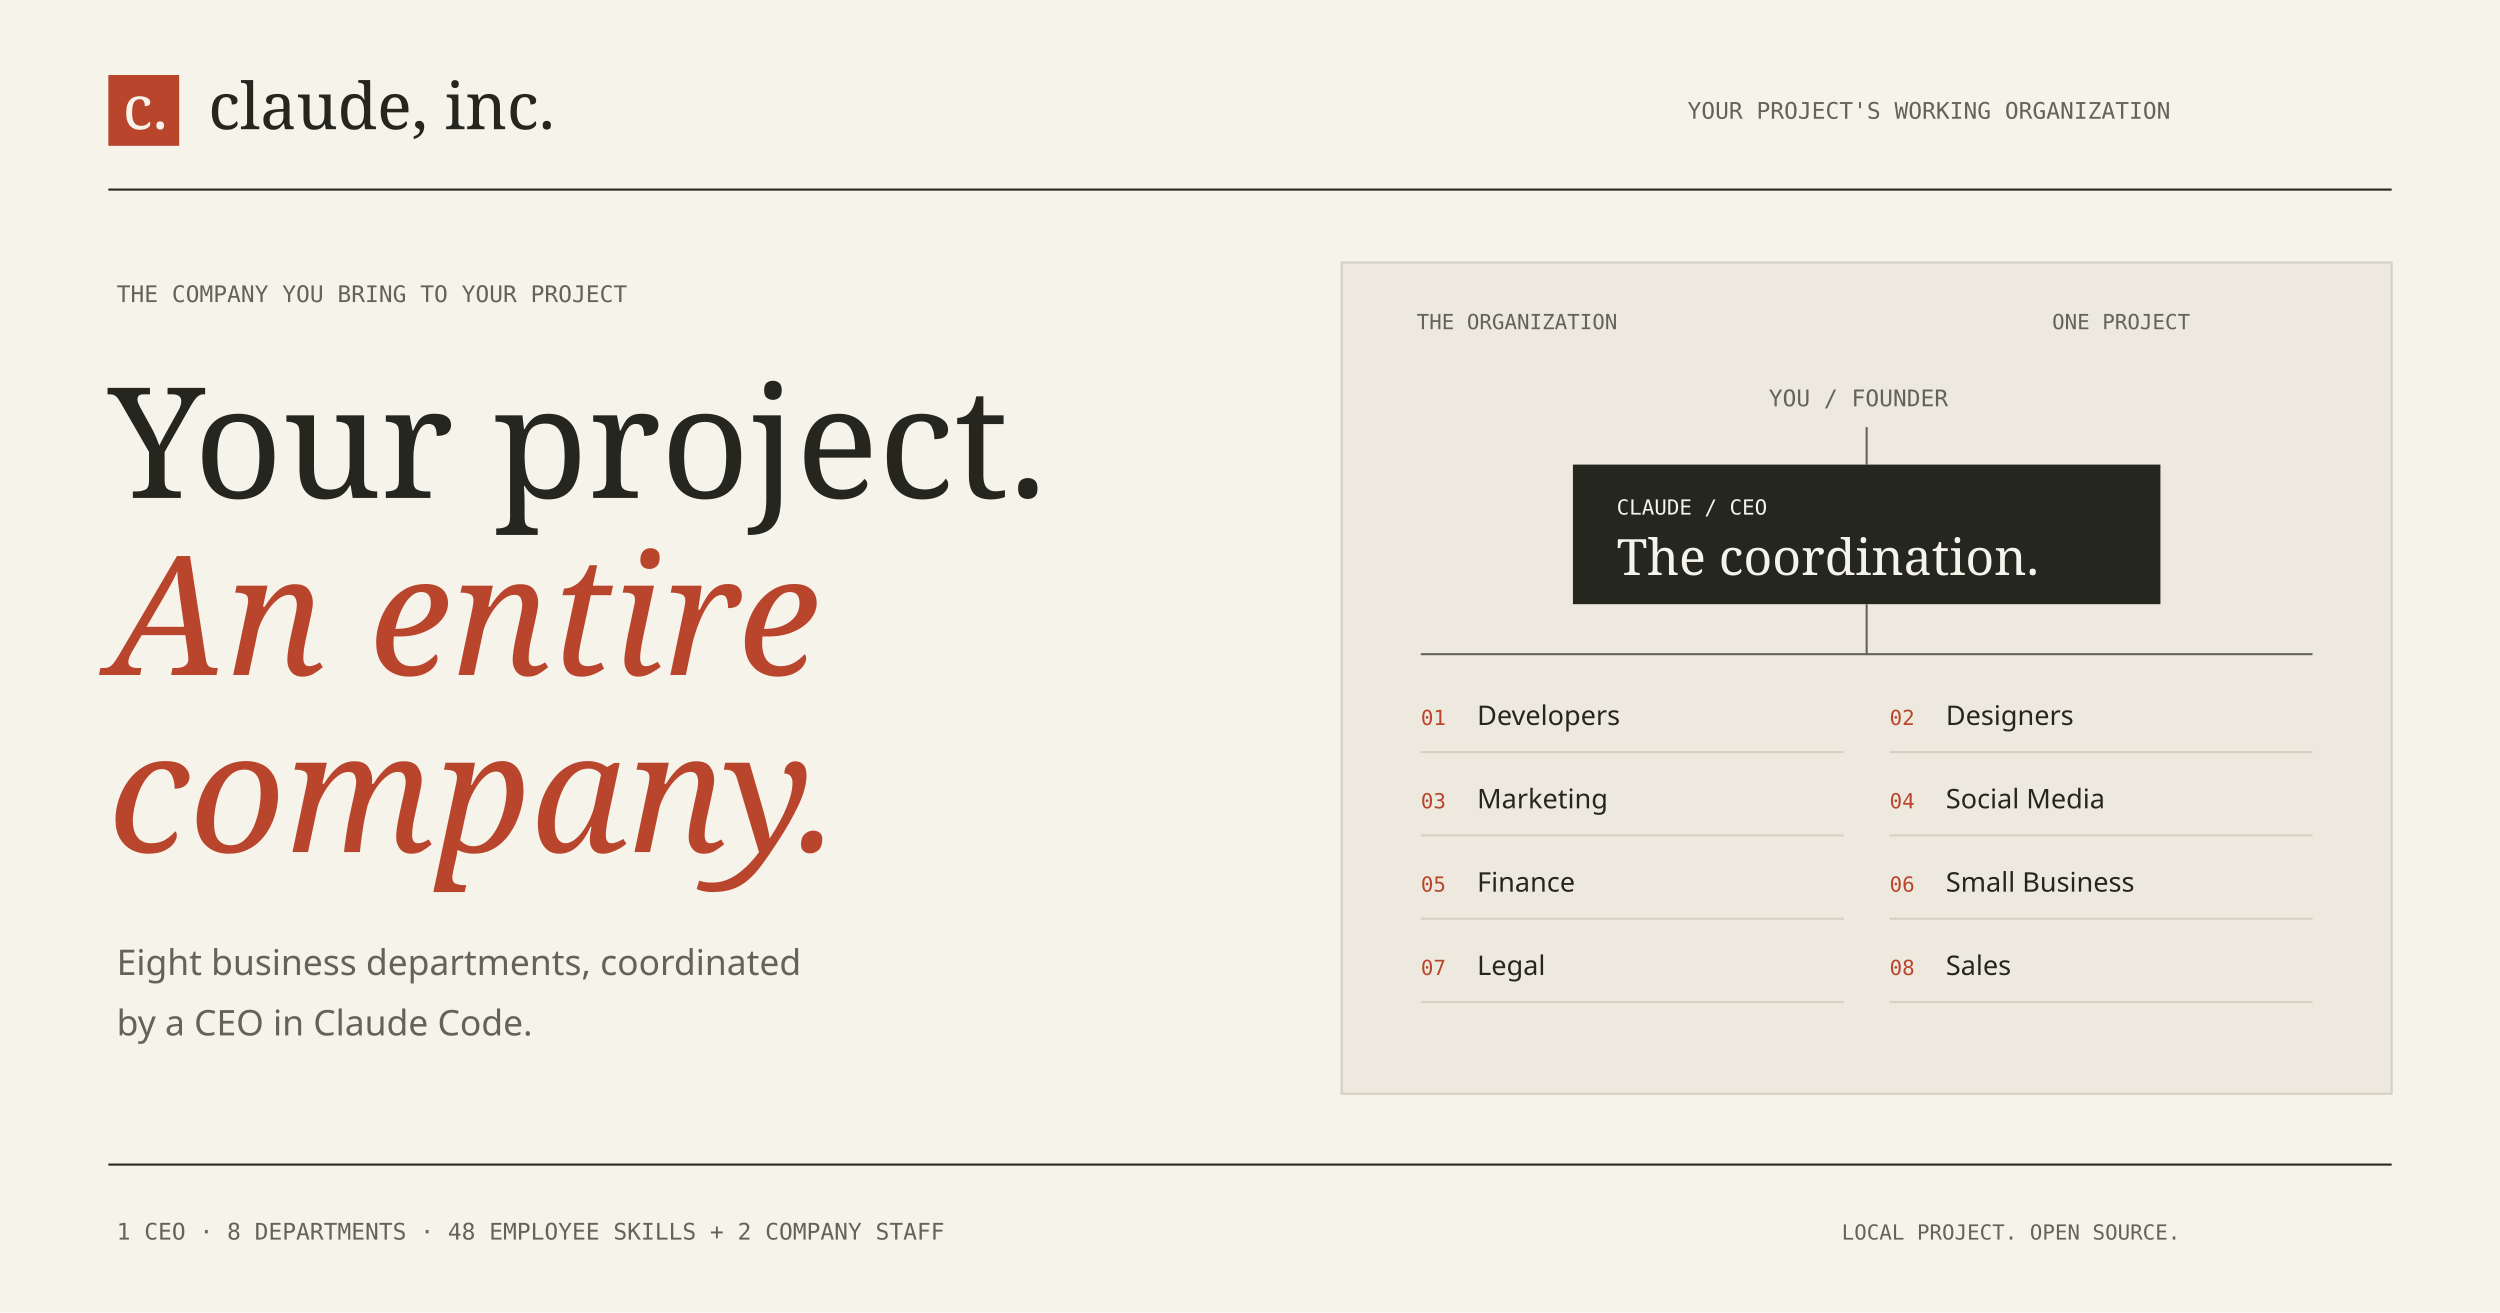
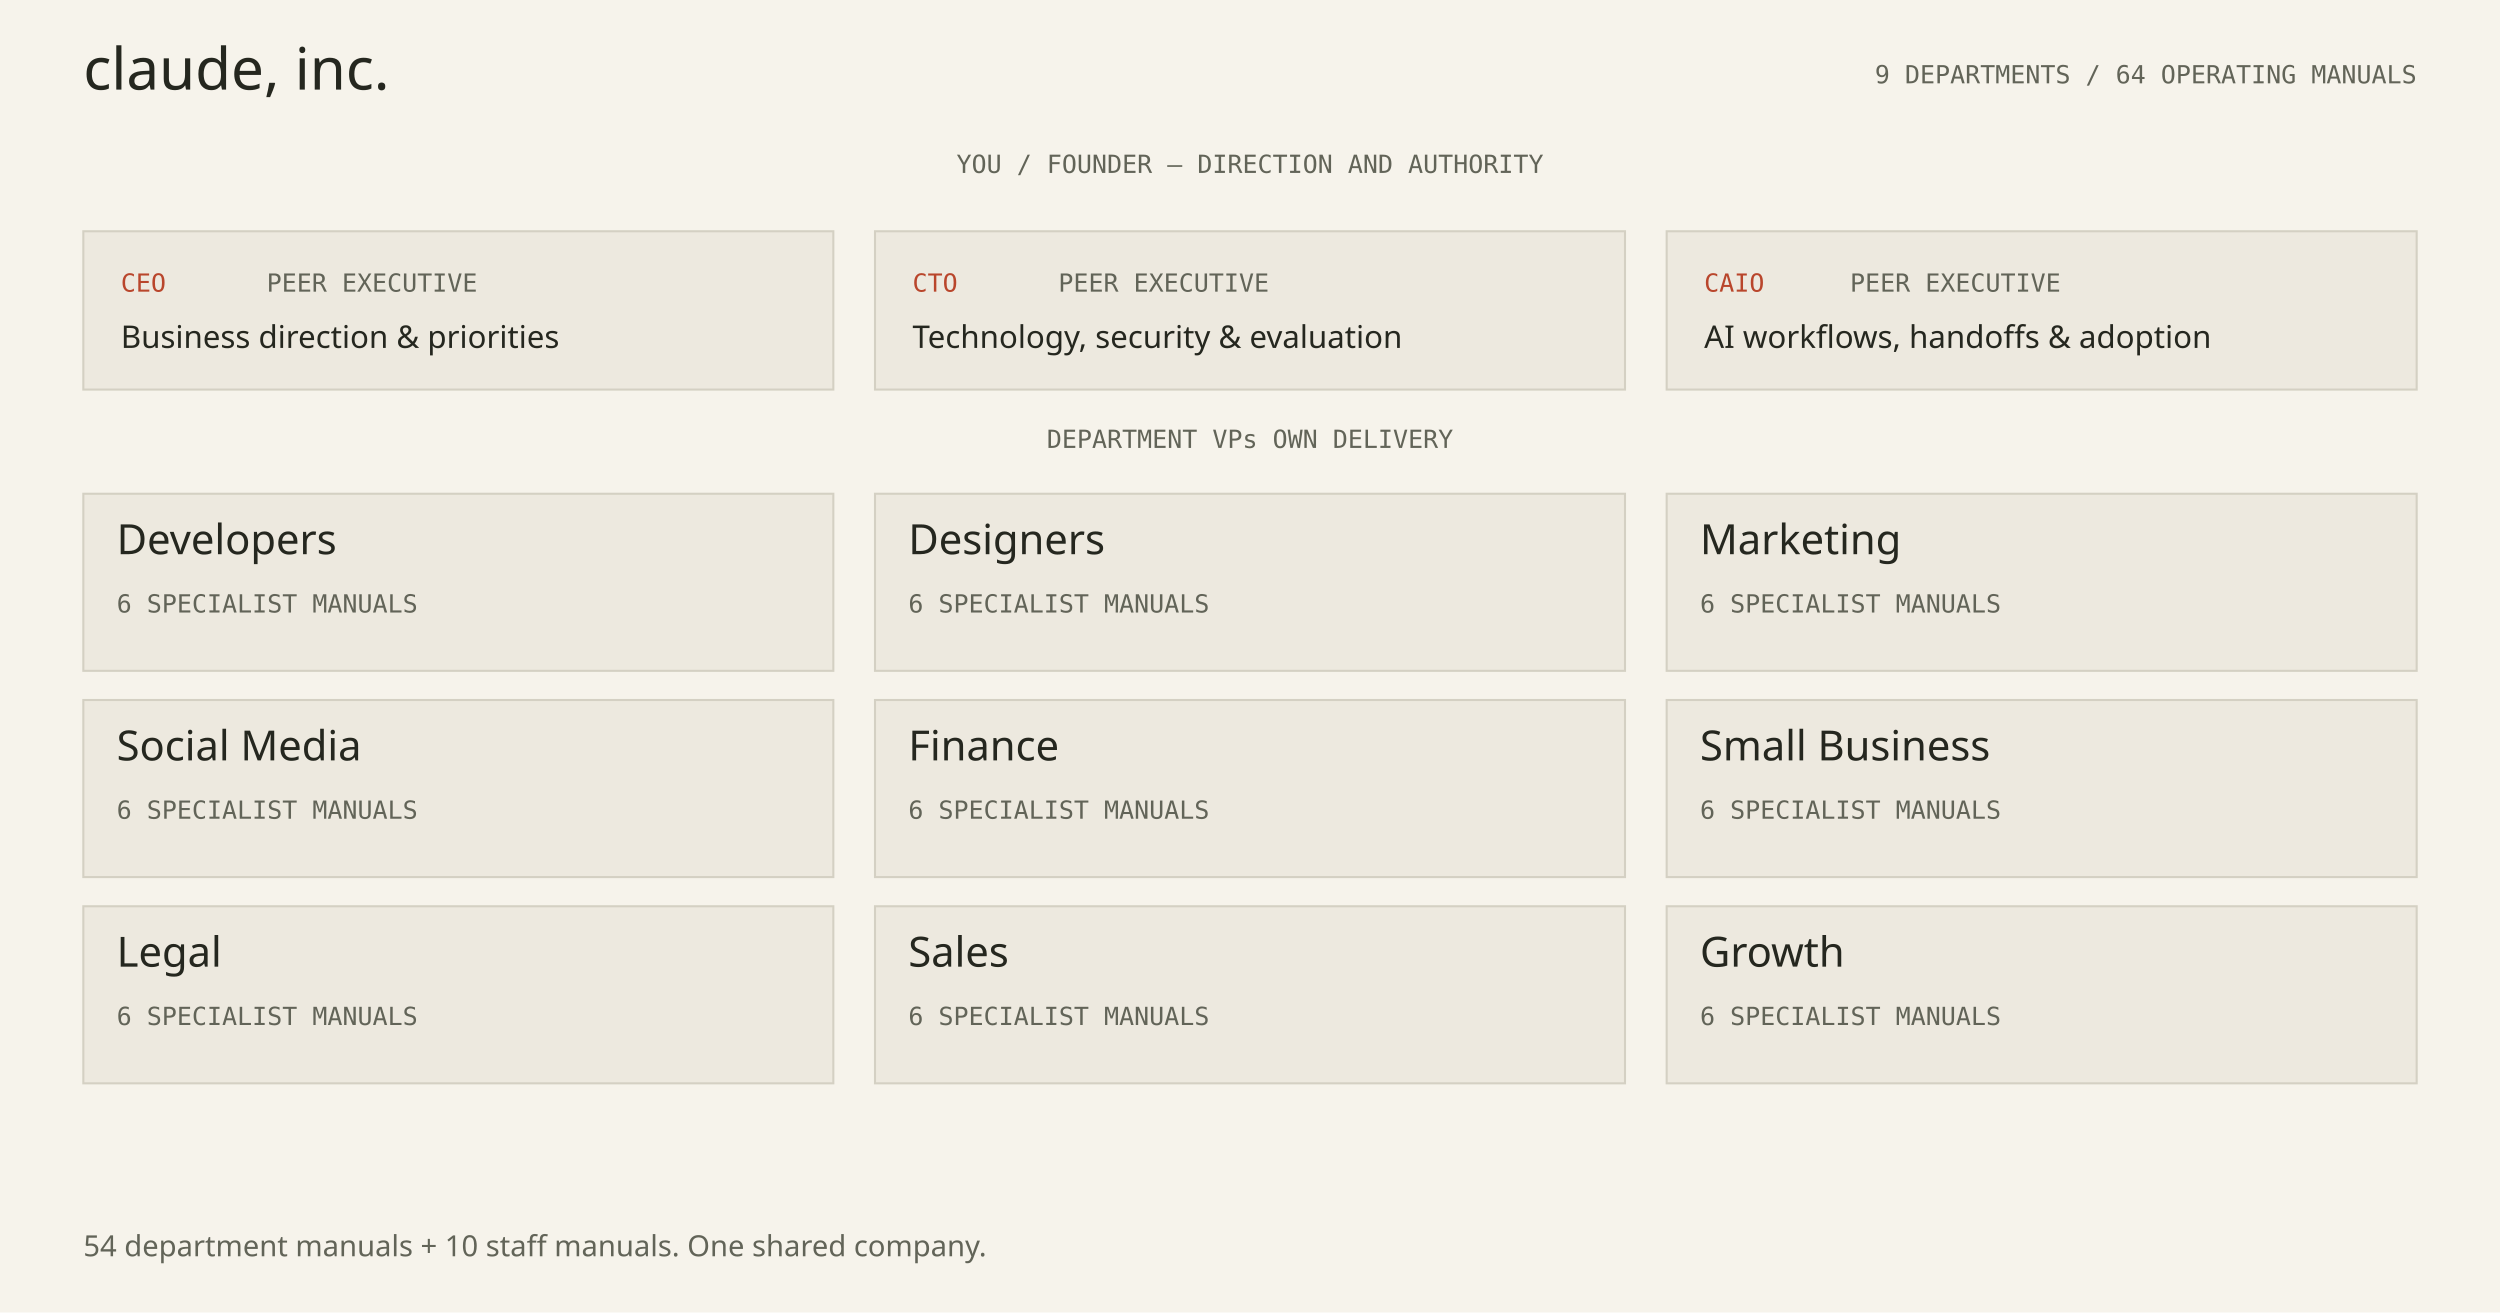
- <svg xmlns="http://www.w3.org/2000/svg" width="1200" height="630" viewBox="0 0 1200 630" role="img" aria-labelledby="title desc">
-   <rect x="0" y="0" width="1200" height="630" fill="#f6f3eb" />
-   <rect x="52" y="36" width="34" height="34" fill="#b9462c" />
-   <text x="59" y="62" fill="#f6f3eb" font-family="Georgia, serif" font-size="29">c.</text>
-   <text x="100" y="62" fill="#25271f" font-family="Georgia, serif" font-size="31">claude, inc.</text>
-   <text x="810" y="57" fill="#626458" font-family="Consolas, monospace" font-size="11">YOUR PROJECT'S WORKING ORGANIZATION</text>
-   <path d="M52 91H1148" stroke="#25271f" />
-   <text x="56" y="145" fill="#626458" font-family="Consolas, monospace" font-size="11">THE COMPANY YOU BRING TO YOUR PROJECT</text>
-   <text x="52" y="239" fill="#25271f" font-family="Georgia, serif" font-size="74">Your project.</text>
-   <text x="52" y="324" fill="#b9462c" font-family="Georgia, serif" font-size="80" font-style="italic">An entire</text>
-   <text x="52" y="409" fill="#b9462c" font-family="Georgia, serif" font-size="80" font-style="italic">company.</text>
-   <text x="56" y="468" fill="#626458" font-family="Trebuchet MS, sans-serif" font-size="17">Eight business departments, coordinated</text>
-   <text x="56" y="497" fill="#626458" font-family="Trebuchet MS, sans-serif" font-size="17">by a CEO in Claude Code.</text>
-   <rect x="644" y="126" width="504" height="399" fill="#ede9df" stroke="#d4d0c3" />
-   <text x="680" y="158" fill="#626458" font-family="Consolas, monospace" font-size="10">THE ORGANIZATION</text>
-   <text x="985" y="158" fill="#626458" font-family="Consolas, monospace" font-size="10">ONE PROJECT</text>
-   <text x="849" y="195" fill="#626458" font-family="Consolas, monospace" font-size="11">YOU / FOUNDER</text>
-   <path d="M896 205L896 223" stroke="#626458" />
-   <rect x="755" y="223" width="282" height="67" fill="#25271f" />
-   <text x="776" y="247" fill="#f6f3eb" font-family="Consolas, monospace" font-size="10">CLAUDE / CEO</text>
-   <text x="776" y="276" fill="#f6f3eb" font-family="Georgia, serif" font-size="24">The coordination.</text>
-   <path d="M896 290L896 314" stroke="#626458" />
-   <path d="M682 314H1110" stroke="#626458" />
-   <text x="682" y="348" fill="#b9462c" font-family="Consolas, monospace" font-size="10">01</text>
-   <text x="709" y="348" fill="#25271f" font-family="Trebuchet MS, sans-serif" font-size="13">Developers</text>
-   <path d="M682 361H885" stroke="#d4d0c3" />
-   <text x="907" y="348" fill="#b9462c" font-family="Consolas, monospace" font-size="10">02</text>
-   <text x="934" y="348" fill="#25271f" font-family="Trebuchet MS, sans-serif" font-size="13">Designers</text>
-   <path d="M907 361H1110" stroke="#d4d0c3" />
-   <text x="682" y="388" fill="#b9462c" font-family="Consolas, monospace" font-size="10">03</text>
-   <text x="709" y="388" fill="#25271f" font-family="Trebuchet MS, sans-serif" font-size="13">Marketing</text>
-   <path d="M682 401H885" stroke="#d4d0c3" />
-   <text x="907" y="388" fill="#b9462c" font-family="Consolas, monospace" font-size="10">04</text>
-   <text x="934" y="388" fill="#25271f" font-family="Trebuchet MS, sans-serif" font-size="13">Social Media</text>
-   <path d="M907 401H1110" stroke="#d4d0c3" />
-   <text x="682" y="428" fill="#b9462c" font-family="Consolas, monospace" font-size="10">05</text>
-   <text x="709" y="428" fill="#25271f" font-family="Trebuchet MS, sans-serif" font-size="13">Finance</text>
-   <path d="M682 441H885" stroke="#d4d0c3" />
-   <text x="907" y="428" fill="#b9462c" font-family="Consolas, monospace" font-size="10">06</text>
-   <text x="934" y="428" fill="#25271f" font-family="Trebuchet MS, sans-serif" font-size="13">Small Business</text>
-   <path d="M907 441H1110" stroke="#d4d0c3" />
-   <text x="682" y="468" fill="#b9462c" font-family="Consolas, monospace" font-size="10">07</text>
-   <text x="709" y="468" fill="#25271f" font-family="Trebuchet MS, sans-serif" font-size="13">Legal</text>
-   <path d="M682 481H885" stroke="#d4d0c3" />
-   <text x="907" y="468" fill="#b9462c" font-family="Consolas, monospace" font-size="10">08</text>
-   <text x="934" y="468" fill="#25271f" font-family="Trebuchet MS, sans-serif" font-size="13">Sales</text>
-   <path d="M907 481H1110" stroke="#d4d0c3" />
-   <path d="M52 559H1148" stroke="#25271f" />
-   <text x="56" y="595" fill="#626458" font-family="Consolas, monospace" font-size="11">1 CEO · 8 DEPARTMENTS · 48 EMPLOYEE SKILLS + 2 COMPANY STAFF</text>
-   <text x="884" y="595" fill="#626458" font-family="Consolas, monospace" font-size="10">LOCAL PROJECT. OPEN SOURCE.</text>
+ <svg xmlns="http://www.w3.org/2000/svg" width="1200" height="630" viewBox="0 0 1200 630" role="img" aria-labelledby="title description">
+   <style>text{font-family:Trebuchet MS,Segoe UI,sans-serif;fill:#25271f}.muted{fill:#626458}.accent{fill:#b9462c}.label{font-family:Consolas,monospace;font-size:12px}.rule{fill:none;stroke:#b9b5a7}.card{fill:#ede9df;stroke:#d4d0c3}</style>
+   <rect width="1200" height="630" fill="#f6f3eb" />
+   <text x="40" y="43" font-size="28" class="" text-anchor="start">claude, inc.</text>
+   <text x="1160" y="40" font-size="12" class="label muted" text-anchor="end">9 DEPARTMENTS / 64 OPERATING MANUALS</text>
+   <text x="600" y="83" font-size="12" class="label muted" text-anchor="middle">YOU / FOUNDER — DIRECTION AND AUTHORITY</text>
+   <rect x="40" y="111" width="360" height="76" class="card" />
+   <text x="58" y="140" font-size="12" class="label accent" text-anchor="start">CEO</text>
+   <text x="128" y="140" font-size="12" class="label muted" text-anchor="start">PEER EXECUTIVE</text>
+   <text x="58" y="167" font-size="15" class="" text-anchor="start">Business direction &amp; priorities</text>
+   <rect x="420" y="111" width="360" height="76" class="card" />
+   <text x="438" y="140" font-size="12" class="label accent" text-anchor="start">CTO</text>
+   <text x="508" y="140" font-size="12" class="label muted" text-anchor="start">PEER EXECUTIVE</text>
+   <text x="438" y="167" font-size="15" class="" text-anchor="start">Technology, security &amp; evaluation</text>
+   <rect x="800" y="111" width="360" height="76" class="card" />
+   <text x="818" y="140" font-size="12" class="label accent" text-anchor="start">CAIO</text>
+   <text x="888" y="140" font-size="12" class="label muted" text-anchor="start">PEER EXECUTIVE</text>
+   <text x="818" y="167" font-size="15" class="" text-anchor="start">AI workflows, handoffs &amp; adoption</text>
+   <text x="600" y="215" font-size="12" class="label muted" text-anchor="middle">DEPARTMENT VPs OWN DELIVERY</text>
+   <rect x="40" y="237" width="360" height="85" class="card" />
+   <text x="56" y="266" font-size="20" class="" text-anchor="start">Developers</text>
+   <text x="56" y="294" font-size="12" class="label muted" text-anchor="start">6 SPECIALIST MANUALS</text>
+   <rect x="420" y="237" width="360" height="85" class="card" />
+   <text x="436" y="266" font-size="20" class="" text-anchor="start">Designers</text>
+   <text x="436" y="294" font-size="12" class="label muted" text-anchor="start">6 SPECIALIST MANUALS</text>
+   <rect x="800" y="237" width="360" height="85" class="card" />
+   <text x="816" y="266" font-size="20" class="" text-anchor="start">Marketing</text>
+   <text x="816" y="294" font-size="12" class="label muted" text-anchor="start">6 SPECIALIST MANUALS</text>
+   <rect x="40" y="336" width="360" height="85" class="card" />
+   <text x="56" y="365" font-size="20" class="" text-anchor="start">Social Media</text>
+   <text x="56" y="393" font-size="12" class="label muted" text-anchor="start">6 SPECIALIST MANUALS</text>
+   <rect x="420" y="336" width="360" height="85" class="card" />
+   <text x="436" y="365" font-size="20" class="" text-anchor="start">Finance</text>
+   <text x="436" y="393" font-size="12" class="label muted" text-anchor="start">6 SPECIALIST MANUALS</text>
+   <rect x="800" y="336" width="360" height="85" class="card" />
+   <text x="816" y="365" font-size="20" class="" text-anchor="start">Small Business</text>
+   <text x="816" y="393" font-size="12" class="label muted" text-anchor="start">6 SPECIALIST MANUALS</text>
+   <rect x="40" y="435" width="360" height="85" class="card" />
+   <text x="56" y="464" font-size="20" class="" text-anchor="start">Legal</text>
+   <text x="56" y="492" font-size="12" class="label muted" text-anchor="start">6 SPECIALIST MANUALS</text>
+   <rect x="420" y="435" width="360" height="85" class="card" />
+   <text x="436" y="464" font-size="20" class="" text-anchor="start">Sales</text>
+   <text x="436" y="492" font-size="12" class="label muted" text-anchor="start">6 SPECIALIST MANUALS</text>
+   <rect x="800" y="435" width="360" height="85" class="card" />
+   <text x="816" y="464" font-size="20" class="" text-anchor="start">Growth</text>
+   <text x="816" y="492" font-size="12" class="label muted" text-anchor="start">6 SPECIALIST MANUALS</text>
+   <text x="40" y="603" font-size="14" class="muted" text-anchor="start">54 department manuals + 10 staff manuals. One shared company.</text>
</svg>
